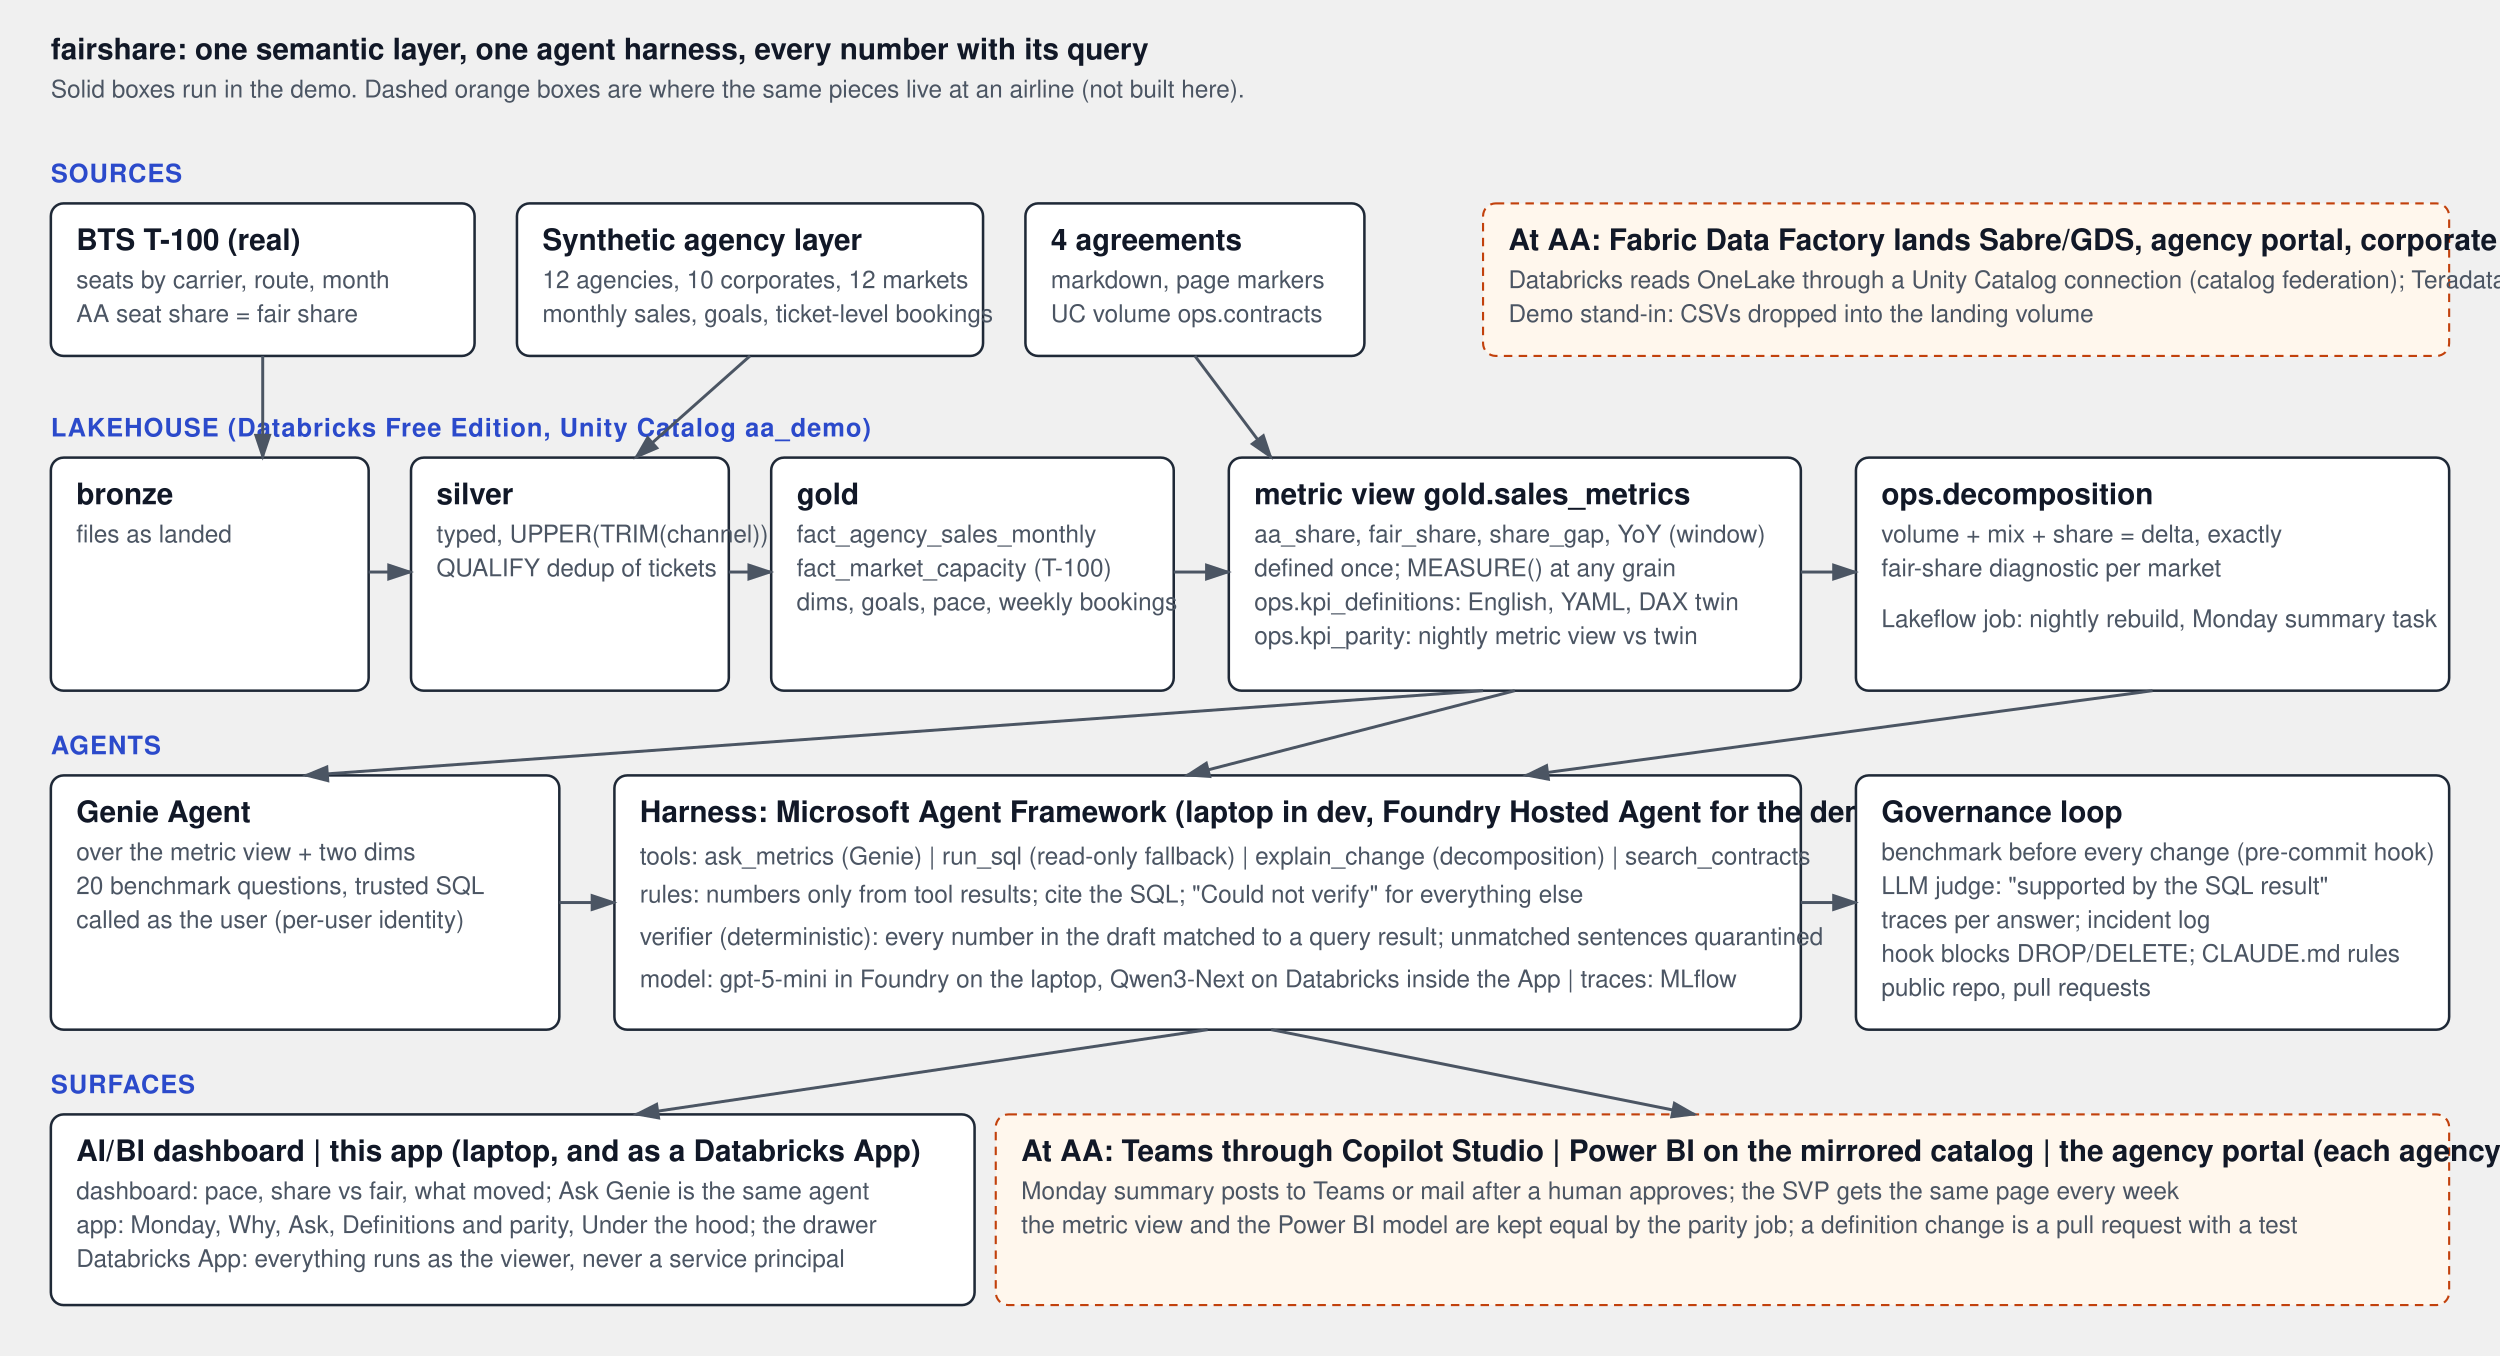
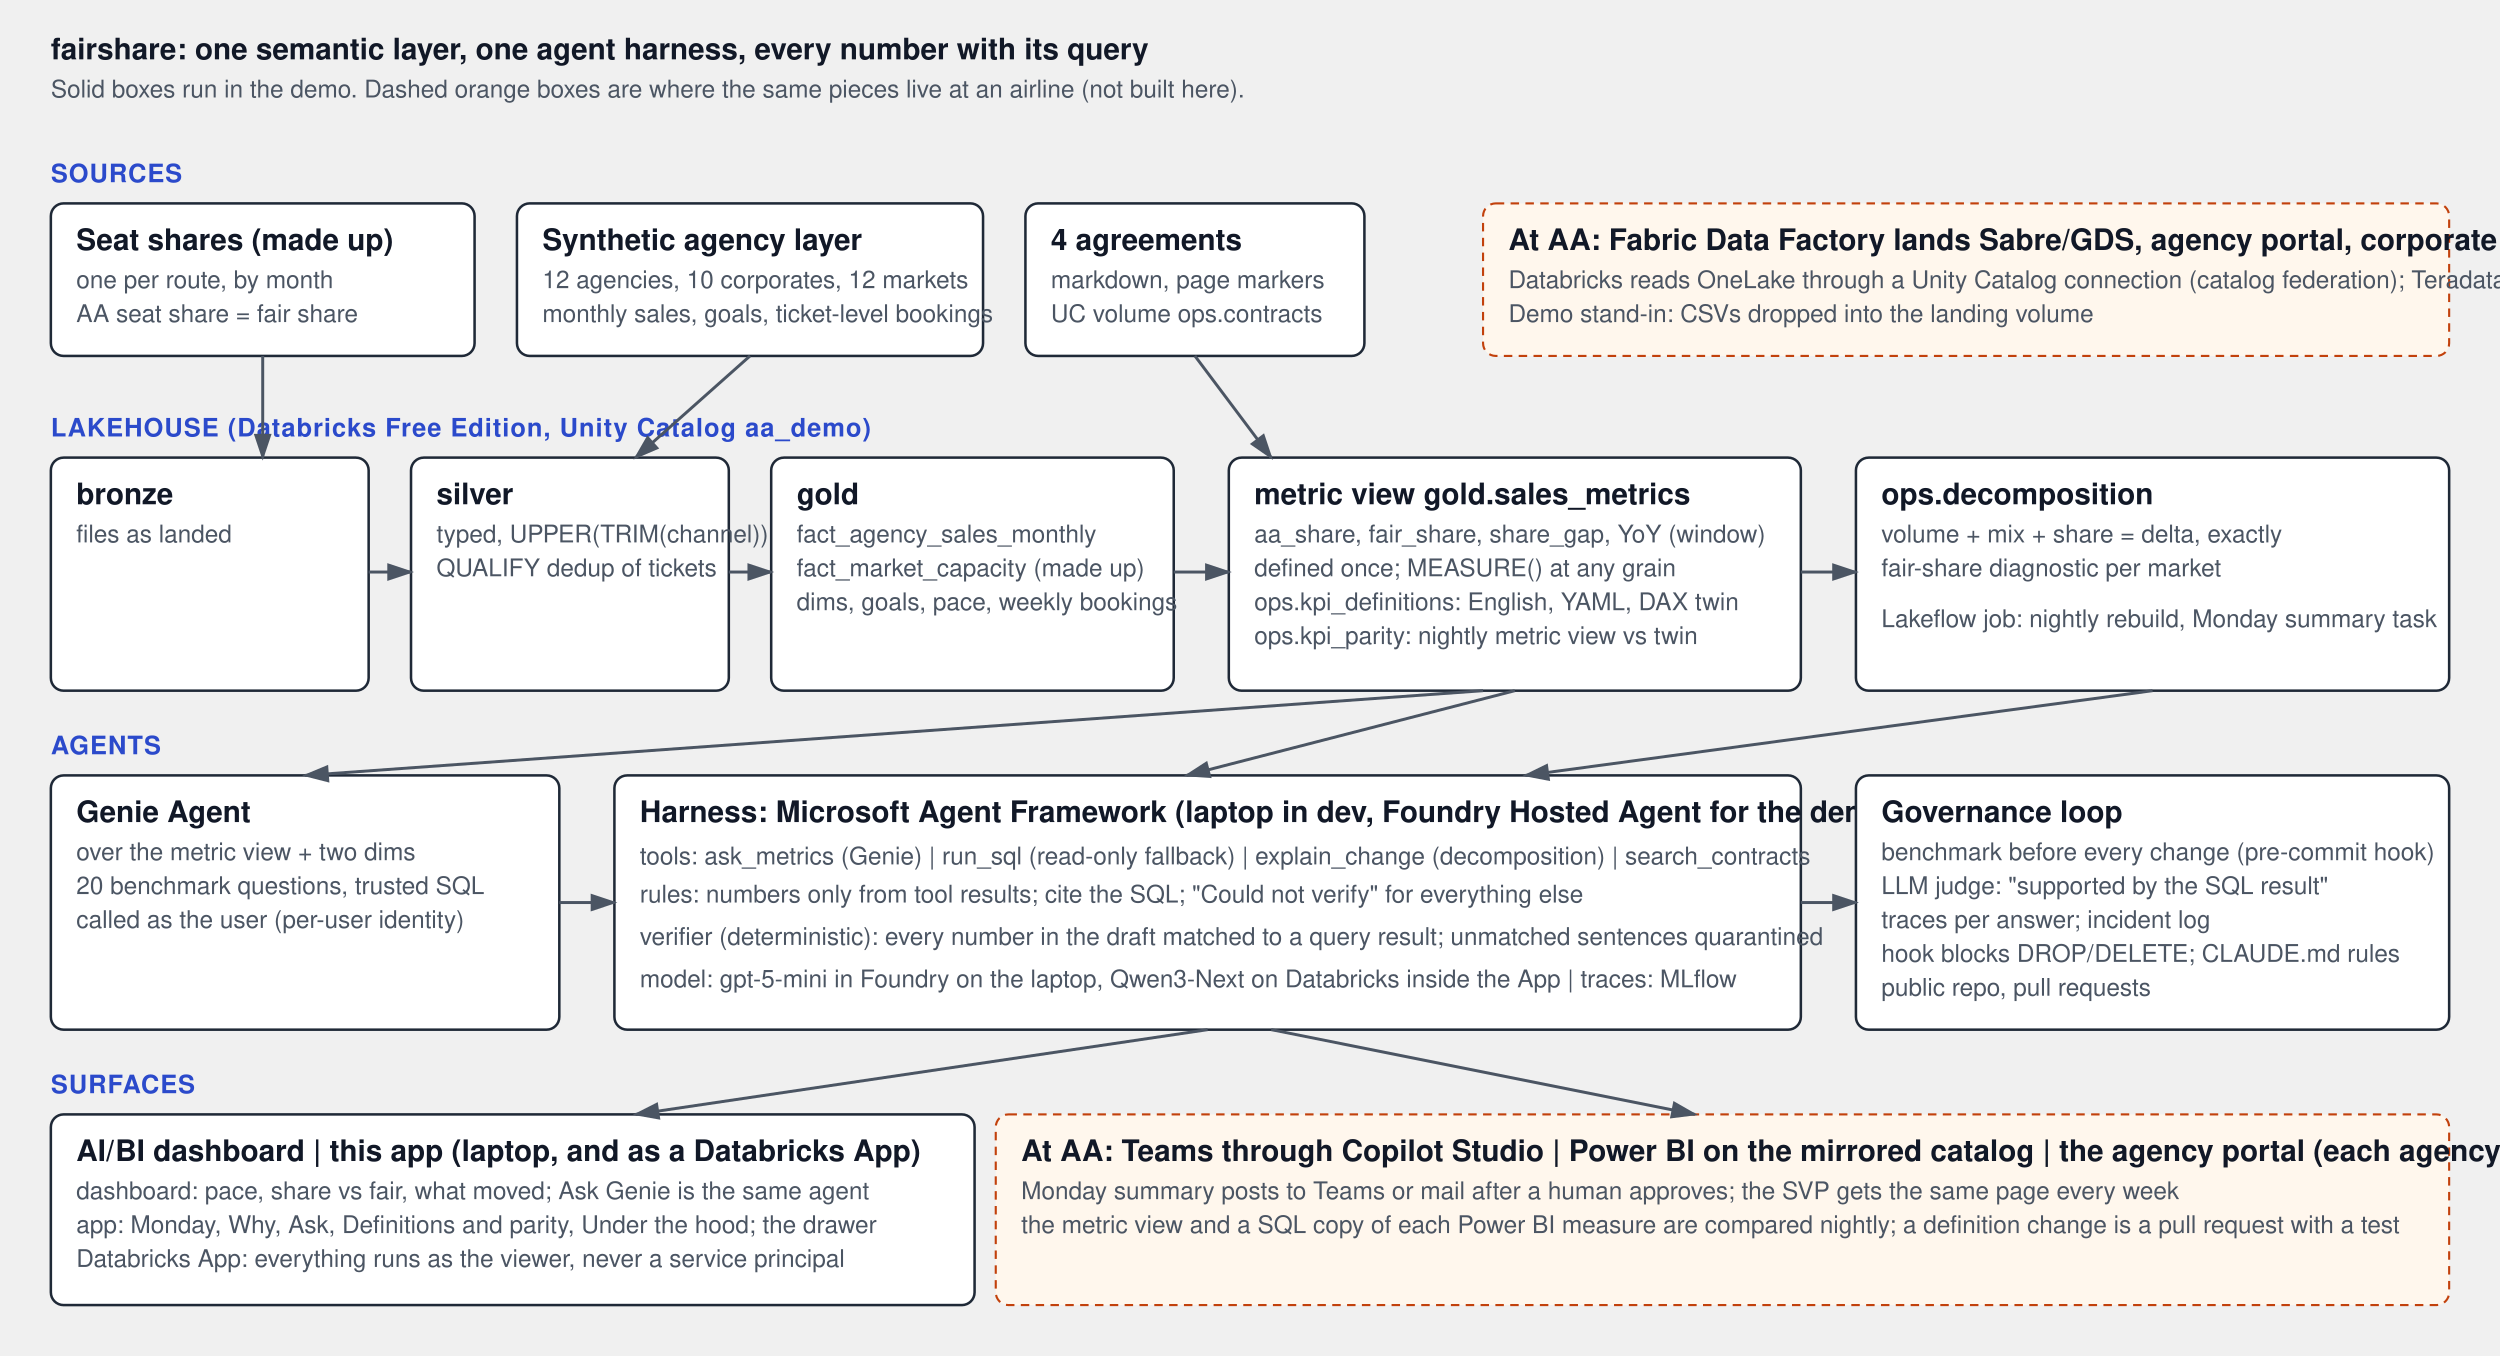
<svg xmlns="http://www.w3.org/2000/svg" width="1180" height="640" viewBox="0 0 1180 640" font-family="Helvetica, Arial, sans-serif" font-size="13">
  <defs>
    <marker id="arrow" markerWidth="10" markerHeight="10" refX="8" refY="3" orient="auto" markerUnits="strokeWidth">
      <path d="M0,0 L0,6 L9,3 z" fill="#4b5563" />
    </marker>
    <style>
      .box{fill:#ffffff;stroke:#1f2937;stroke-width:1.2;rx:6}
      .soft{fill:#f3f4f8;stroke:#9ca3af;stroke-width:1;stroke-dasharray:5 4;rx:8}
      .aa{fill:#fff7ed;stroke:#c2410c;stroke-width:1;stroke-dasharray:4 3;rx:6}
      .title{font-weight:700;font-size:14px;fill:#111827}
      .sub{fill:#4b5563;font-size:11.5px}
      .lane{fill:#2b4acb;font-weight:700;font-size:12px;letter-spacing:.04em}
      .arrow{stroke:#4b5563;stroke-width:1.4;fill:none;marker-end:url(#arrow)}
    </style>
  </defs>
  <text x="24" y="28" class="title" font-size="18">fairshare: one semantic layer, one agent harness, every number with its query</text>
  <text x="24" y="46" class="sub">Solid boxes run in the demo. Dashed orange boxes are where the same pieces live at an airline (not built here).</text>
  <text x="24" y="86" class="lane">SOURCES</text>
  <text x="24" y="206" class="lane">LAKEHOUSE (Databricks Free Edition, Unity Catalog aa_demo)</text>
  <text x="24" y="356" class="lane">AGENTS</text>
  <text x="24" y="516" class="lane">SURFACES</text>
  <rect x="24" y="96" width="200" height="72" class="box" />
-   <text x="36" y="118" class="title">BTS T-100 (real)</text>
-   <text x="36" y="136" class="sub">seats by carrier, route, month</text>
+   <text x="36" y="118" class="title">Seat shares (made up)</text>
+   <text x="36" y="136" class="sub">one per route, by month</text>
  <text x="36" y="152" class="sub">AA seat share = fair share</text>
  <rect x="244" y="96" width="220" height="72" class="box" />
  <text x="256" y="118" class="title">Synthetic agency layer</text>
  <text x="256" y="136" class="sub">12 agencies, 10 corporates, 12 markets</text>
  <text x="256" y="152" class="sub">monthly sales, goals, ticket-level bookings</text>
  <rect x="484" y="96" width="160" height="72" class="box" />
  <text x="496" y="118" class="title">4 agreements</text>
  <text x="496" y="136" class="sub">markdown, page markers</text>
  <text x="496" y="152" class="sub">UC volume ops.contracts</text>
  <rect x="700" y="96" width="456" height="72" class="aa" />
  <text x="712" y="118" class="title">At AA: Fabric Data Factory lands Sabre/GDS, agency portal, corporate feeds in OneLake</text>
  <text x="712" y="136" class="sub">Databricks reads OneLake through a Unity Catalog connection (catalog federation); Teradata history migrates once</text>
  <text x="712" y="152" class="sub">Demo stand-in: CSVs dropped into the landing volume</text>
  <rect x="24" y="216" width="150" height="110" class="box" />
  <text x="36" y="238" class="title">bronze</text>
  <text x="36" y="256" class="sub">files as landed</text>
  <rect x="194" y="216" width="150" height="110" class="box" />
  <text x="206" y="238" class="title">silver</text>
  <text x="206" y="256" class="sub">typed, UPPER(TRIM(channel)),</text>
  <text x="206" y="272" class="sub">QUALIFY dedup of tickets</text>
  <rect x="364" y="216" width="190" height="110" class="box" />
  <text x="376" y="238" class="title">gold</text>
  <text x="376" y="256" class="sub">fact_agency_sales_monthly</text>
-   <text x="376" y="272" class="sub">fact_market_capacity (T-100)</text>
+   <text x="376" y="272" class="sub">fact_market_capacity (made up)</text>
  <text x="376" y="288" class="sub">dims, goals, pace, weekly bookings</text>
  <rect x="580" y="216" width="270" height="110" class="box" stroke="#2b4acb" stroke-width="2" />
  <text x="592" y="238" class="title">metric view gold.sales_metrics</text>
  <text x="592" y="256" class="sub">aa_share, fair_share, share_gap, YoY (window)</text>
  <text x="592" y="272" class="sub">defined once; MEASURE() at any grain</text>
  <text x="592" y="288" class="sub">ops.kpi_definitions: English, YAML, DAX twin</text>
  <text x="592" y="304" class="sub">ops.kpi_parity: nightly metric view vs twin</text>
  <rect x="876" y="216" width="280" height="110" class="box" />
  <text x="888" y="238" class="title">ops.decomposition</text>
  <text x="888" y="256" class="sub">volume + mix + share = delta, exactly</text>
  <text x="888" y="272" class="sub">fair-share diagnostic per market</text>
  <text x="888" y="296" class="sub">Lakeflow job: nightly rebuild, Monday summary task</text>
  <rect x="24" y="366" width="240" height="120" class="box" />
  <text x="36" y="388" class="title">Genie Agent</text>
  <text x="36" y="406" class="sub">over the metric view + two dims</text>
  <text x="36" y="422" class="sub">20 benchmark questions, trusted SQL</text>
  <text x="36" y="438" class="sub">called as the user (per-user identity)</text>
  <rect x="290" y="366" width="560" height="120" class="box" stroke="#2b4acb" stroke-width="2" />
  <text x="302" y="388" class="title">Harness: Microsoft Agent Framework (laptop in dev, Foundry Hosted Agent for the demo)</text>
  <text x="302" y="408" class="sub">tools: ask_metrics (Genie)  |  run_sql (read-only fallback)  |  explain_change (decomposition)  |  search_contracts</text>
  <text x="302" y="426" class="sub">rules: numbers only from tool results; cite the SQL; "Could not verify" for everything else</text>
  <text x="302" y="446" class="sub">verifier (deterministic): every number in the draft matched to a query result; unmatched sentences quarantined</text>
  <text x="302" y="466" class="sub">model: gpt-5-mini in Foundry on the laptop, Qwen3-Next on Databricks inside the App  |  traces: MLflow</text>
  <rect x="876" y="366" width="280" height="120" class="box" />
  <text x="888" y="388" class="title">Governance loop</text>
  <text x="888" y="406" class="sub">benchmark before every change (pre-commit hook)</text>
  <text x="888" y="422" class="sub">LLM judge: "supported by the SQL result"</text>
  <text x="888" y="438" class="sub">traces per answer; incident log</text>
  <text x="888" y="454" class="sub">hook blocks DROP/DELETE; CLAUDE.md rules</text>
  <text x="888" y="470" class="sub">public repo, pull requests</text>
  <rect x="24" y="526" width="436" height="90" class="box" />
  <text x="36" y="548" class="title">AI/BI dashboard  |  this app (laptop, and as a Databricks App)</text>
  <text x="36" y="566" class="sub">dashboard: pace, share vs fair, what moved; Ask Genie is the same agent</text>
  <text x="36" y="582" class="sub">app: Monday, Why, Ask, Definitions and parity, Under the hood; the drawer</text>
  <text x="36" y="598" class="sub">Databricks App: everything runs as the viewer, never a service principal</text>
  <rect x="470" y="526" width="686" height="90" class="aa" />
  <text x="482" y="548" class="title">At AA: Teams through Copilot Studio  |  Power BI on the mirrored catalog  |  the agency portal (each agency sees itself)</text>
  <text x="482" y="566" class="sub">Monday summary posts to Teams or mail after a human approves; the SVP gets the same page every week</text>
-   <text x="482" y="582" class="sub">the metric view and the Power BI model are kept equal by the parity job; a definition change is a pull request with a test</text>
+   <text x="482" y="582" class="sub">the metric view and a SQL copy of each Power BI measure are compared nightly; a definition change is a pull request with a test</text>
  <path d="M124,168 L124,216" class="arrow" />
  <path d="M354,168 L300,216" class="arrow" />
  <path d="M564,168 L600,216" class="arrow" />
  <path d="M174,270 L194,270" class="arrow" />
  <path d="M344,270 L364,270" class="arrow" />
  <path d="M554,270 L580,270" class="arrow" />
  <path d="M850,270 L876,270" class="arrow" />
  <path d="M700,326 L144,366" class="arrow" />
  <path d="M715,326 L560,366" class="arrow" />
  <path d="M1016,326 L720,366" class="arrow" />
  <path d="M264,426 L290,426" class="arrow" />
  <path d="M570,486 L300,526" class="arrow" />
  <path d="M600,486 L800,526" class="arrow" />
  <path d="M850,426 L876,426" class="arrow" />
</svg>
